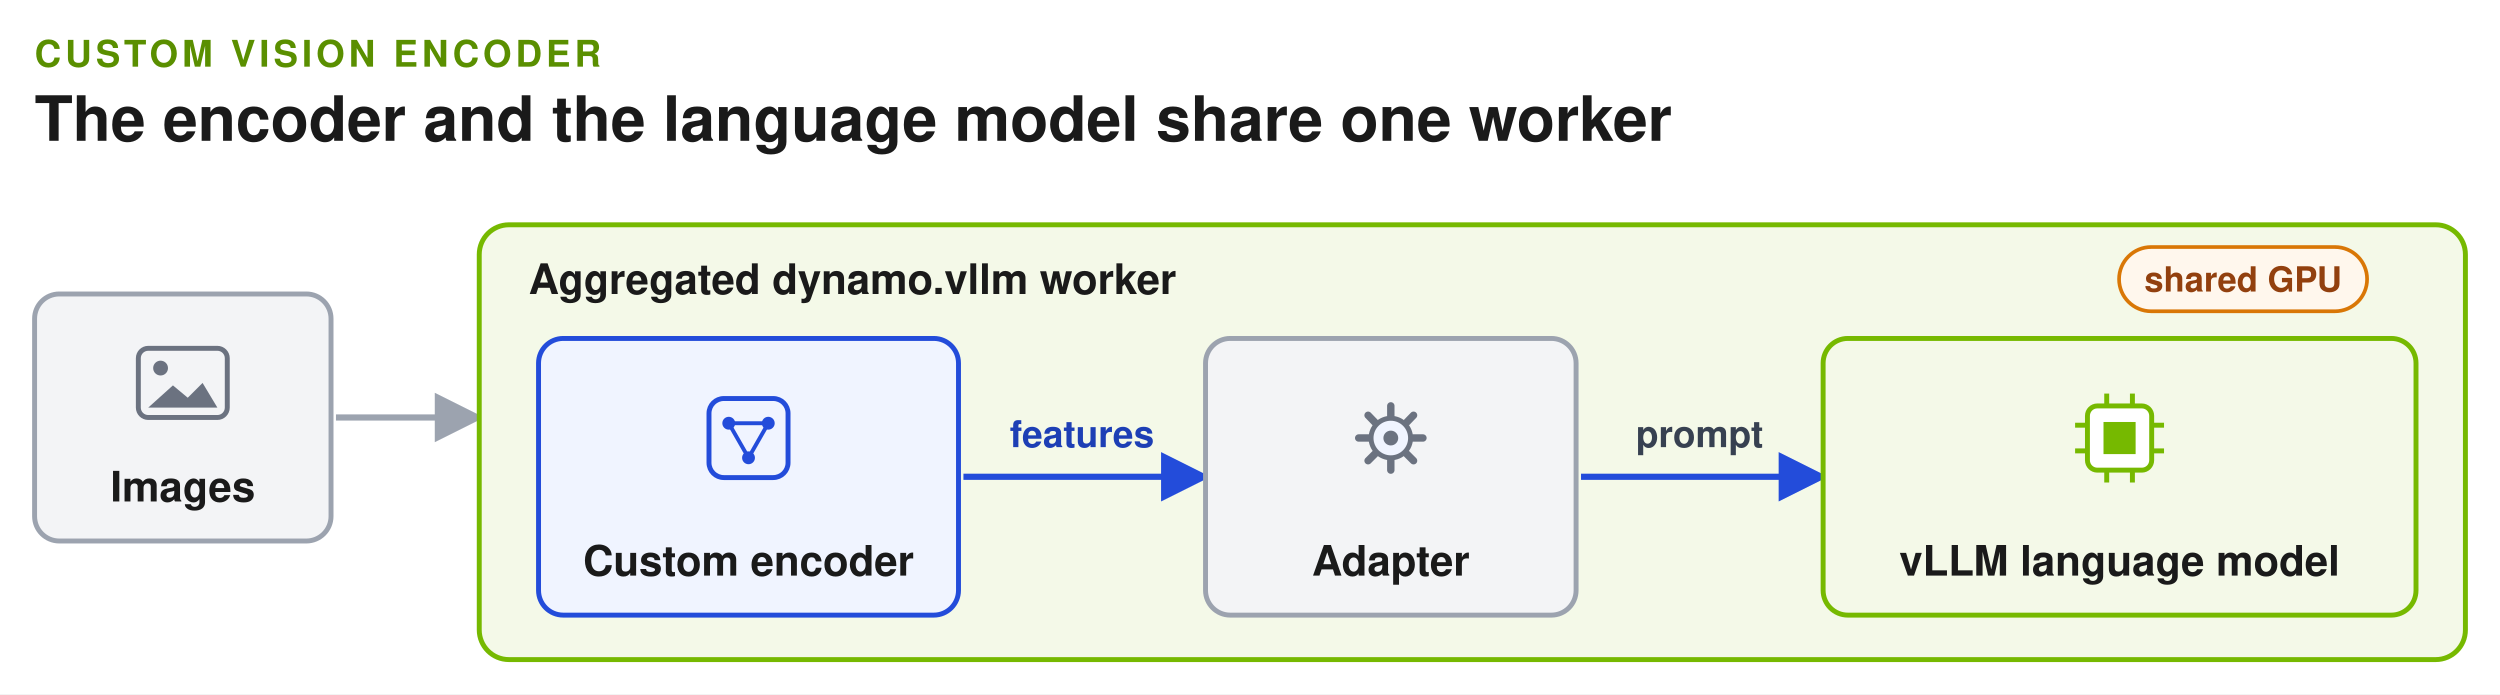
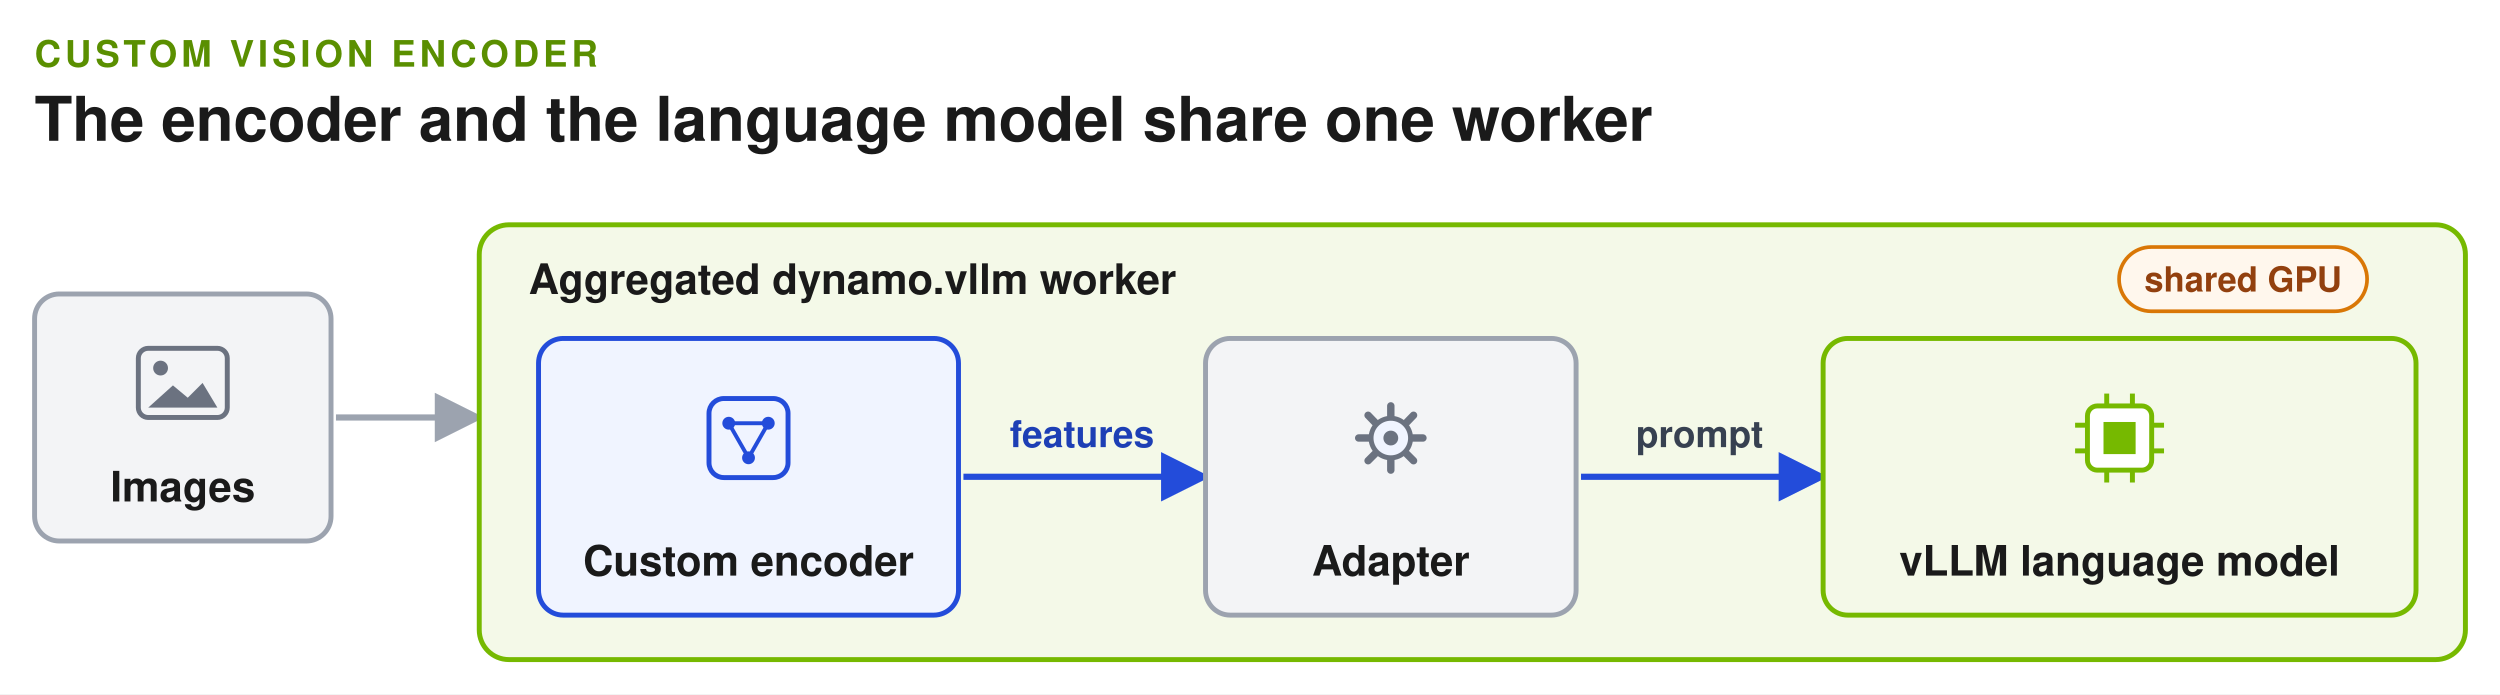
<svg xmlns="http://www.w3.org/2000/svg" width="1012" height="281" viewBox="22 9 1012 281" role="img" aria-labelledby="title desc" font-family="Helvetica, Arial, sans-serif">
  <defs>
    <marker id="arrow" viewBox="0 0 10 10" refX="8" refY="5" markerWidth="8" markerHeight="8" orient="auto">
      <path d="M0,0 L10,5 L0,10 z" fill="#234CDA" />
    </marker>
    <marker id="arrow-green" viewBox="0 0 10 10" refX="8" refY="5" markerWidth="8" markerHeight="8" orient="auto">
      <path d="M0,0 L10,5 L0,10 z" fill="#76B900" />
    </marker>
    <marker id="arrow-gray" viewBox="0 0 10 10" refX="8" refY="5" markerWidth="8" markerHeight="8" orient="auto">
      <path d="M0,0 L10,5 L0,10 z" fill="#9CA3AF" />
    </marker>
    <marker id="arrow-green-start" viewBox="0 0 10 10" refX="8" refY="5" markerWidth="8" markerHeight="8" orient="auto-start-reverse">
      <path d="M0,0 L10,5 L0,10 z" fill="#76B900" />
    </marker>
  </defs>
  <rect x="22" y="9" width="1012" height="281" fill="#FFFFFF" />
-   <text x="36" y="36" font-size="14.9" font-weight="700" letter-spacing="1.6" fill="#5A8F00">CUSTOM VISION ENCODER</text>
-   <text x="36" y="66" font-size="25.3" font-weight="700" fill="#1A1A1A">The encoder and the language model share one worker</text>
+   <text x="36" y="36" font-size="14.8" font-weight="700" letter-spacing="1.6" fill="#5A8F00">CUSTOM VISION ENCODER</text>
+   <text x="36" y="66" font-size="25.0" font-weight="700" fill="#1A1A1A">The encoder and the language model share one worker</text>
  <rect x="36" y="128" width="120" height="100" rx="10" fill="#F3F4F6" stroke="#9CA3AF" stroke-width="2" />
  <rect x="78.0" y="150.0" width="36" height="28" rx="4" fill="#F3F4F6" stroke="#6B7280" stroke-width="2" />
  <circle cx="87.0" cy="158.0" r="3" fill="#6B7280" />
  <polygon points="82.0,174.0 92.0,165.0 98.0,170.0 104.0,164.0 110.0,174.0" fill="#6B7280" />
  <text x="96.0" y="212" font-size="17" font-weight="700" fill="#1A1A1A" text-anchor="middle">Images</text>
  <line x1="158" y1="178" x2="214" y2="178" stroke="#9CA3AF" stroke-width="2.5" marker-end="url(#arrow-gray)" />
  <rect x="216" y="100" width="804" height="176" rx="12" fill="#F4F9E8" stroke="#76B900" stroke-width="2" />
  <text x="236" y="128" font-size="17" font-weight="700" fill="#1A1A1A" text-anchor="start">Aggregated dynamo.vllm worker</text>
  <rect x="879.8" y="109" width="100.4" height="26" rx="13" fill="#FFF7ED" stroke="#D97706" stroke-width="1.5" />
  <text x="930" y="127" font-size="14" font-weight="700" fill="#92400E" text-anchor="middle">shared GPU</text>
  <rect x="240" y="146" width="170" height="112" rx="10" fill="#F0F4FF" stroke="#234CDA" stroke-width="2" />
  <rect x="309.0" y="170.32" width="32" height="32" rx="6" fill="#F0F4FF" stroke="#234CDA" stroke-width="2" />
  <polyline points="317.0,180.32 333.0,180.32 325.0,194.32 317.0,180.32" fill="none" stroke="#234CDA" stroke-width="1.6" />
  <circle cx="317.0" cy="180.32" r="2.6" fill="#234CDA" />
  <circle cx="333.0" cy="180.32" r="2.6" fill="#234CDA" />
  <circle cx="325.0" cy="194.32" r="2.6" fill="#234CDA" />
  <text x="325.0" y="242" font-size="17" font-weight="700" fill="#1A1A1A" text-anchor="middle">Custom encoder</text>
  <line x1="412" y1="202" x2="508" y2="202" stroke="#234CDA" stroke-width="2.5" marker-end="url(#arrow)" />
  <text x="460" y="190" font-size="15" font-weight="700" fill="#1D3FB5" text-anchor="middle">features</text>
  <rect x="510" y="146" width="150" height="112" rx="10" fill="#F3F4F6" stroke="#9CA3AF" stroke-width="2" />
  <circle cx="585.0" cy="186.32" r="8" fill="#F0F4FF" stroke="#6B7280" stroke-width="2" />
  <circle cx="585.0" cy="186.32" r="3" fill="#6B7280" />
  <line x1="594.0" y1="186.3" x2="598.0" y2="186.3" stroke="#6B7280" stroke-width="3" stroke-linecap="round" />
  <line x1="591.4" y1="192.7" x2="594.2" y2="195.5" stroke="#6B7280" stroke-width="3" stroke-linecap="round" />
  <line x1="585.0" y1="195.3" x2="585.0" y2="199.3" stroke="#6B7280" stroke-width="3" stroke-linecap="round" />
  <line x1="578.6" y1="192.7" x2="575.8" y2="195.5" stroke="#6B7280" stroke-width="3" stroke-linecap="round" />
  <line x1="576.0" y1="186.3" x2="572.0" y2="186.3" stroke="#6B7280" stroke-width="3" stroke-linecap="round" />
  <line x1="578.6" y1="180.0" x2="575.8" y2="177.1" stroke="#6B7280" stroke-width="3" stroke-linecap="round" />
  <line x1="585.0" y1="177.3" x2="585.0" y2="173.3" stroke="#6B7280" stroke-width="3" stroke-linecap="round" />
  <line x1="591.4" y1="180.0" x2="594.2" y2="177.1" stroke="#6B7280" stroke-width="3" stroke-linecap="round" />
  <text x="585.0" y="242" font-size="17" font-weight="700" fill="#1A1A1A" text-anchor="middle">Adapter</text>
  <line x1="662" y1="202" x2="758" y2="202" stroke="#234CDA" stroke-width="2.5" marker-end="url(#arrow)" />
  <text x="710" y="190" font-size="15" font-weight="700" fill="#374151" text-anchor="middle">prompt</text>
  <rect x="760" y="146" width="240" height="112" rx="10" fill="#F4F9E8" stroke="#76B900" stroke-width="2" />
  <rect x="867.0" y="173.32" width="26" height="26" rx="4" fill="#FFFFFF" stroke="#76B900" stroke-width="2" />
  <rect x="873.5" y="179.82" width="13.0" height="13.0" fill="#76B900" />
  <line x1="874.8" y1="168.32" x2="874.8" y2="173.32" stroke="#76B900" stroke-width="2" />
  <line x1="874.8" y1="199.32" x2="874.8" y2="204.32" stroke="#76B900" stroke-width="2" />
  <line x1="862.0" y1="181.12" x2="867.0" y2="181.12" stroke="#76B900" stroke-width="2" />
  <line x1="893.0" y1="181.12" x2="898.0" y2="181.12" stroke="#76B900" stroke-width="2" />
  <line x1="885.2" y1="168.32" x2="885.2" y2="173.32" stroke="#76B900" stroke-width="2" />
  <line x1="885.2" y1="199.32" x2="885.2" y2="204.32" stroke="#76B900" stroke-width="2" />
  <line x1="862.0" y1="191.52" x2="867.0" y2="191.52" stroke="#76B900" stroke-width="2" />
  <line x1="893.0" y1="191.52" x2="898.0" y2="191.52" stroke="#76B900" stroke-width="2" />
  <text x="880.0" y="242" font-size="17" font-weight="700" fill="#1A1A1A" text-anchor="middle">vLLM language model</text>
</svg>
